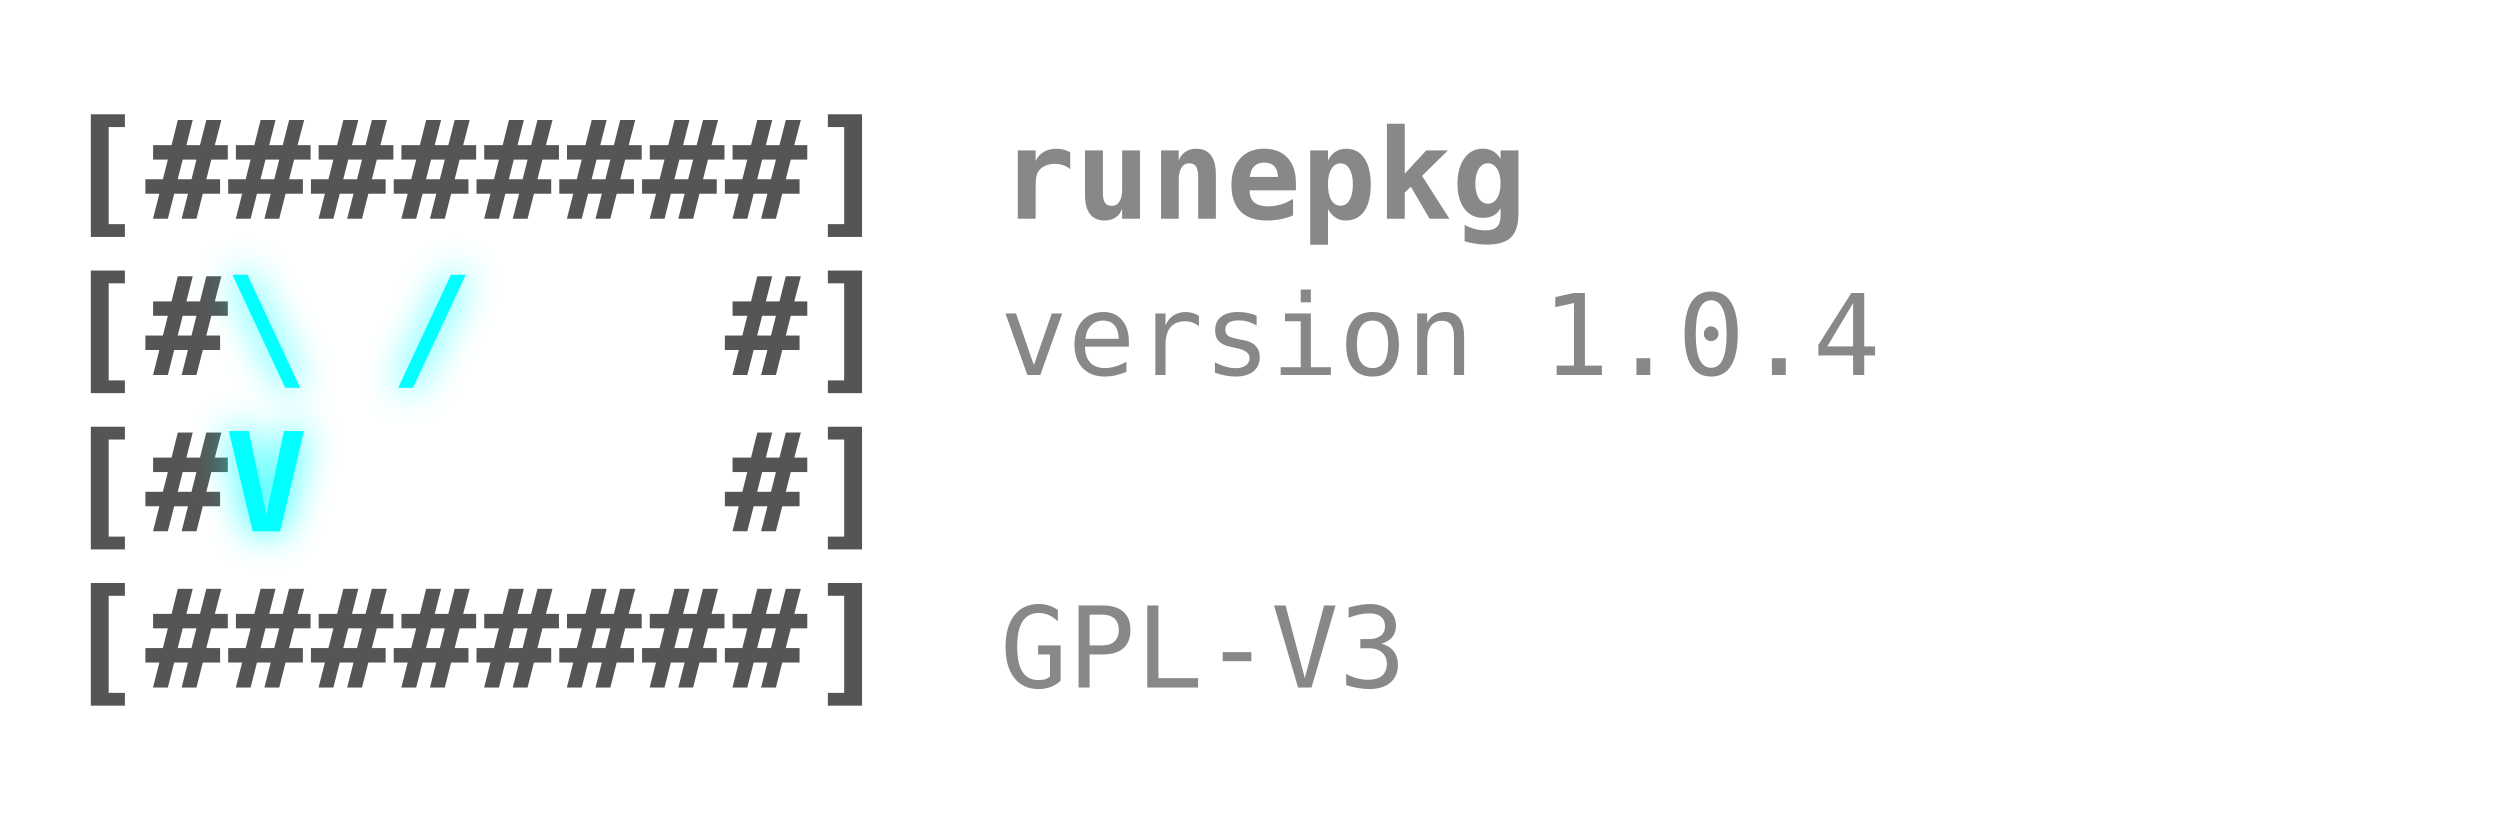
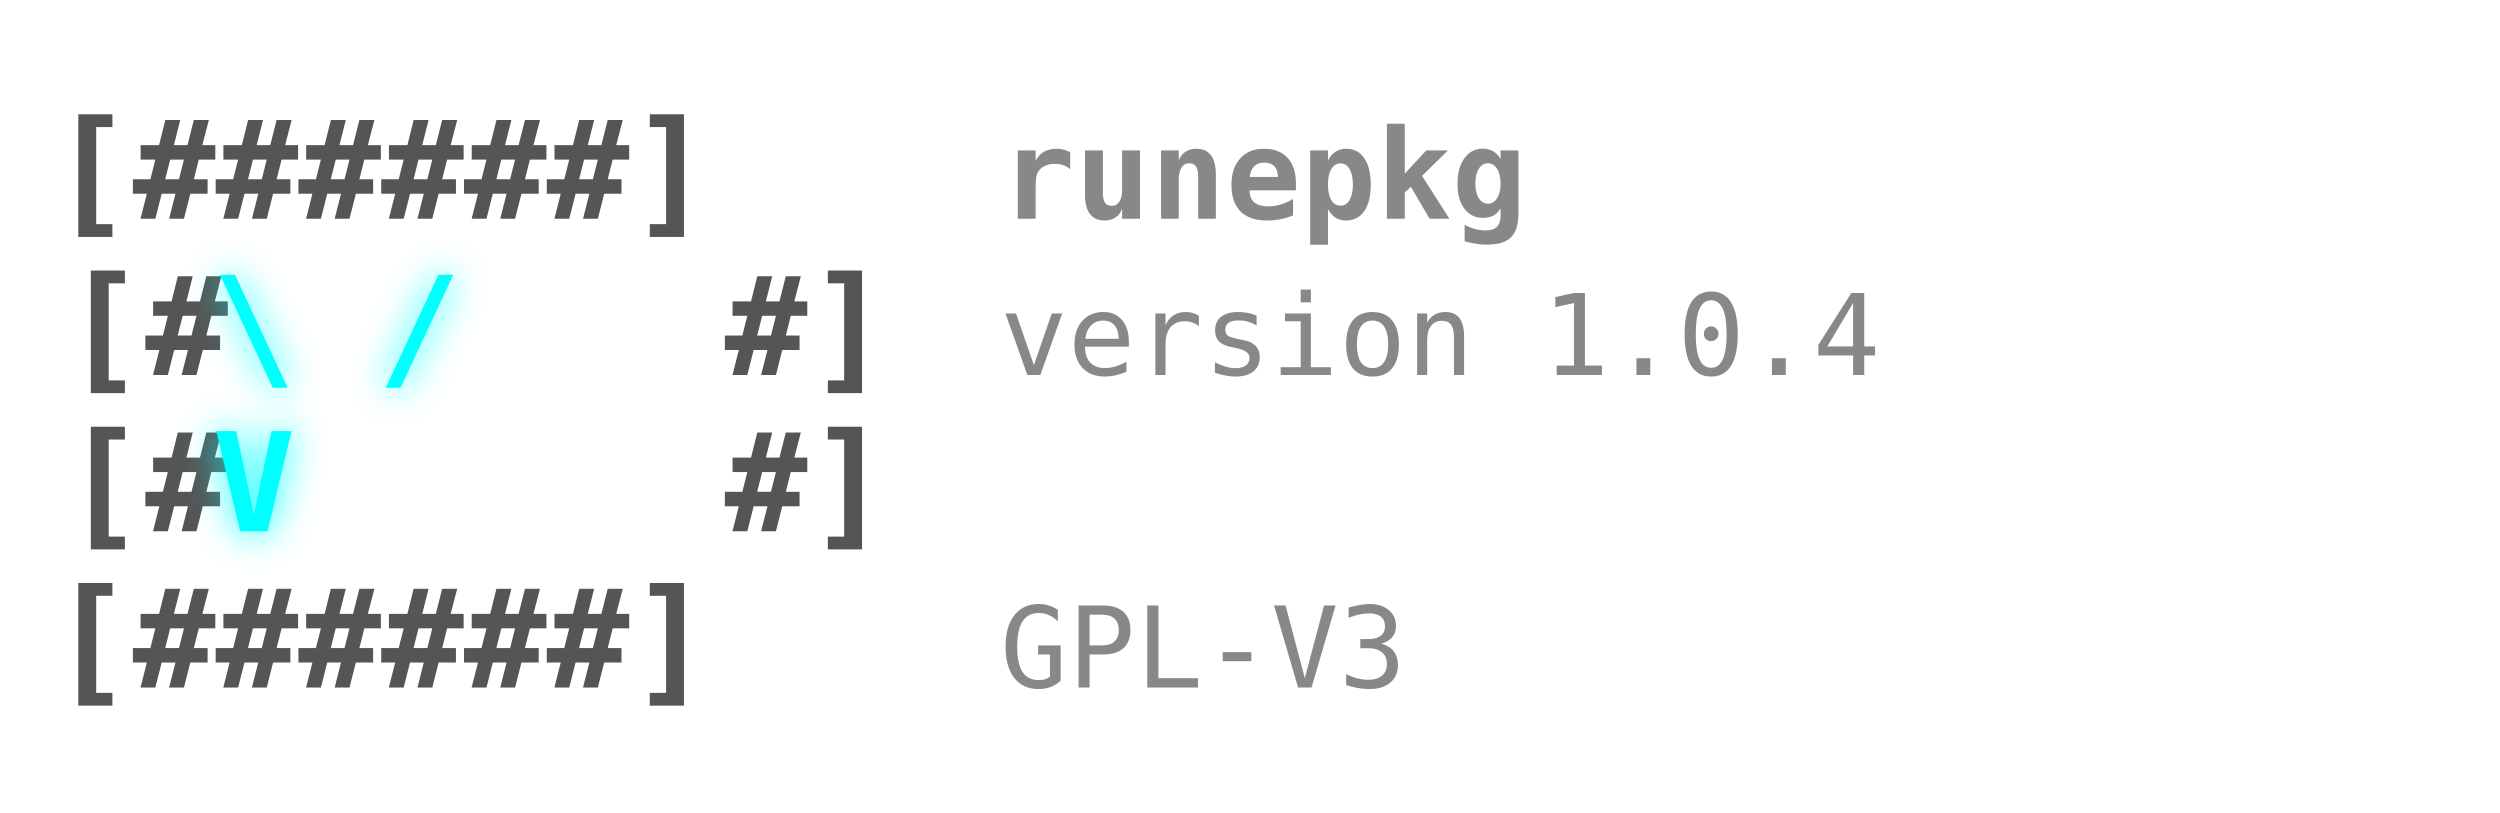
<svg xmlns="http://www.w3.org/2000/svg" width="400" height="130">
  <rect width="100%" height="100%" fill="transparent" />
-   <text x="10" y="35" font-family="monospace" font-weight="bold" font-size="22" fill="#555555" xml:space="preserve">[########]</text>
+   <text x="8" y="35" font-family="monospace" font-weight="bold" font-size="22" fill="#555555" xml:space="preserve">[######]</text>
  <text x="10" y="60" font-family="monospace" font-weight="bold" font-size="22" fill="#555555" xml:space="preserve">[#      #]</text>
  <text x="10" y="85" font-family="monospace" font-weight="bold" font-size="22" fill="#555555" xml:space="preserve">[#      #]</text>
-   <text x="10" y="110" font-family="monospace" font-weight="bold" font-size="22" fill="#555555" xml:space="preserve">[########]</text>
-   <text x="36" y="60" font-family="monospace" font-weight="bold" font-size="22" fill="#00ffff" style="filter: drop-shadow(0 0 3px #00ffff);"> \ /</text>
-   <text x="36" y="85" font-family="monospace" font-weight="bold" font-size="22" fill="#00ffff" style="filter: drop-shadow(0 0 3px #00ffff);">  V  </text>
+   <text x="8" y="110" font-family="monospace" font-weight="bold" font-size="22" fill="#555555" xml:space="preserve">[######]</text>
+   <text x="34" y="60" font-family="monospace" font-weight="bold" font-size="22" fill="#00ffff" style="filter: drop-shadow(0 0 3px #00ffff);"> \ /</text>
+   <text x="34" y="85" font-family="monospace" font-weight="bold" font-size="22" fill="#00ffff" style="filter: drop-shadow(0 0 3px #00ffff);">  V  </text>
  <text x="160" y="35" font-family="monospace" font-weight="bold" font-size="20" fill="#888888">runepkg</text>
  <text x="160" y="60" font-family="monospace" font-size="18" fill="#888888">version 1.0.4</text>
  <text x="160" y="110" font-family="monospace" font-size="18" fill="#888888">GPL-V3</text>
</svg>
